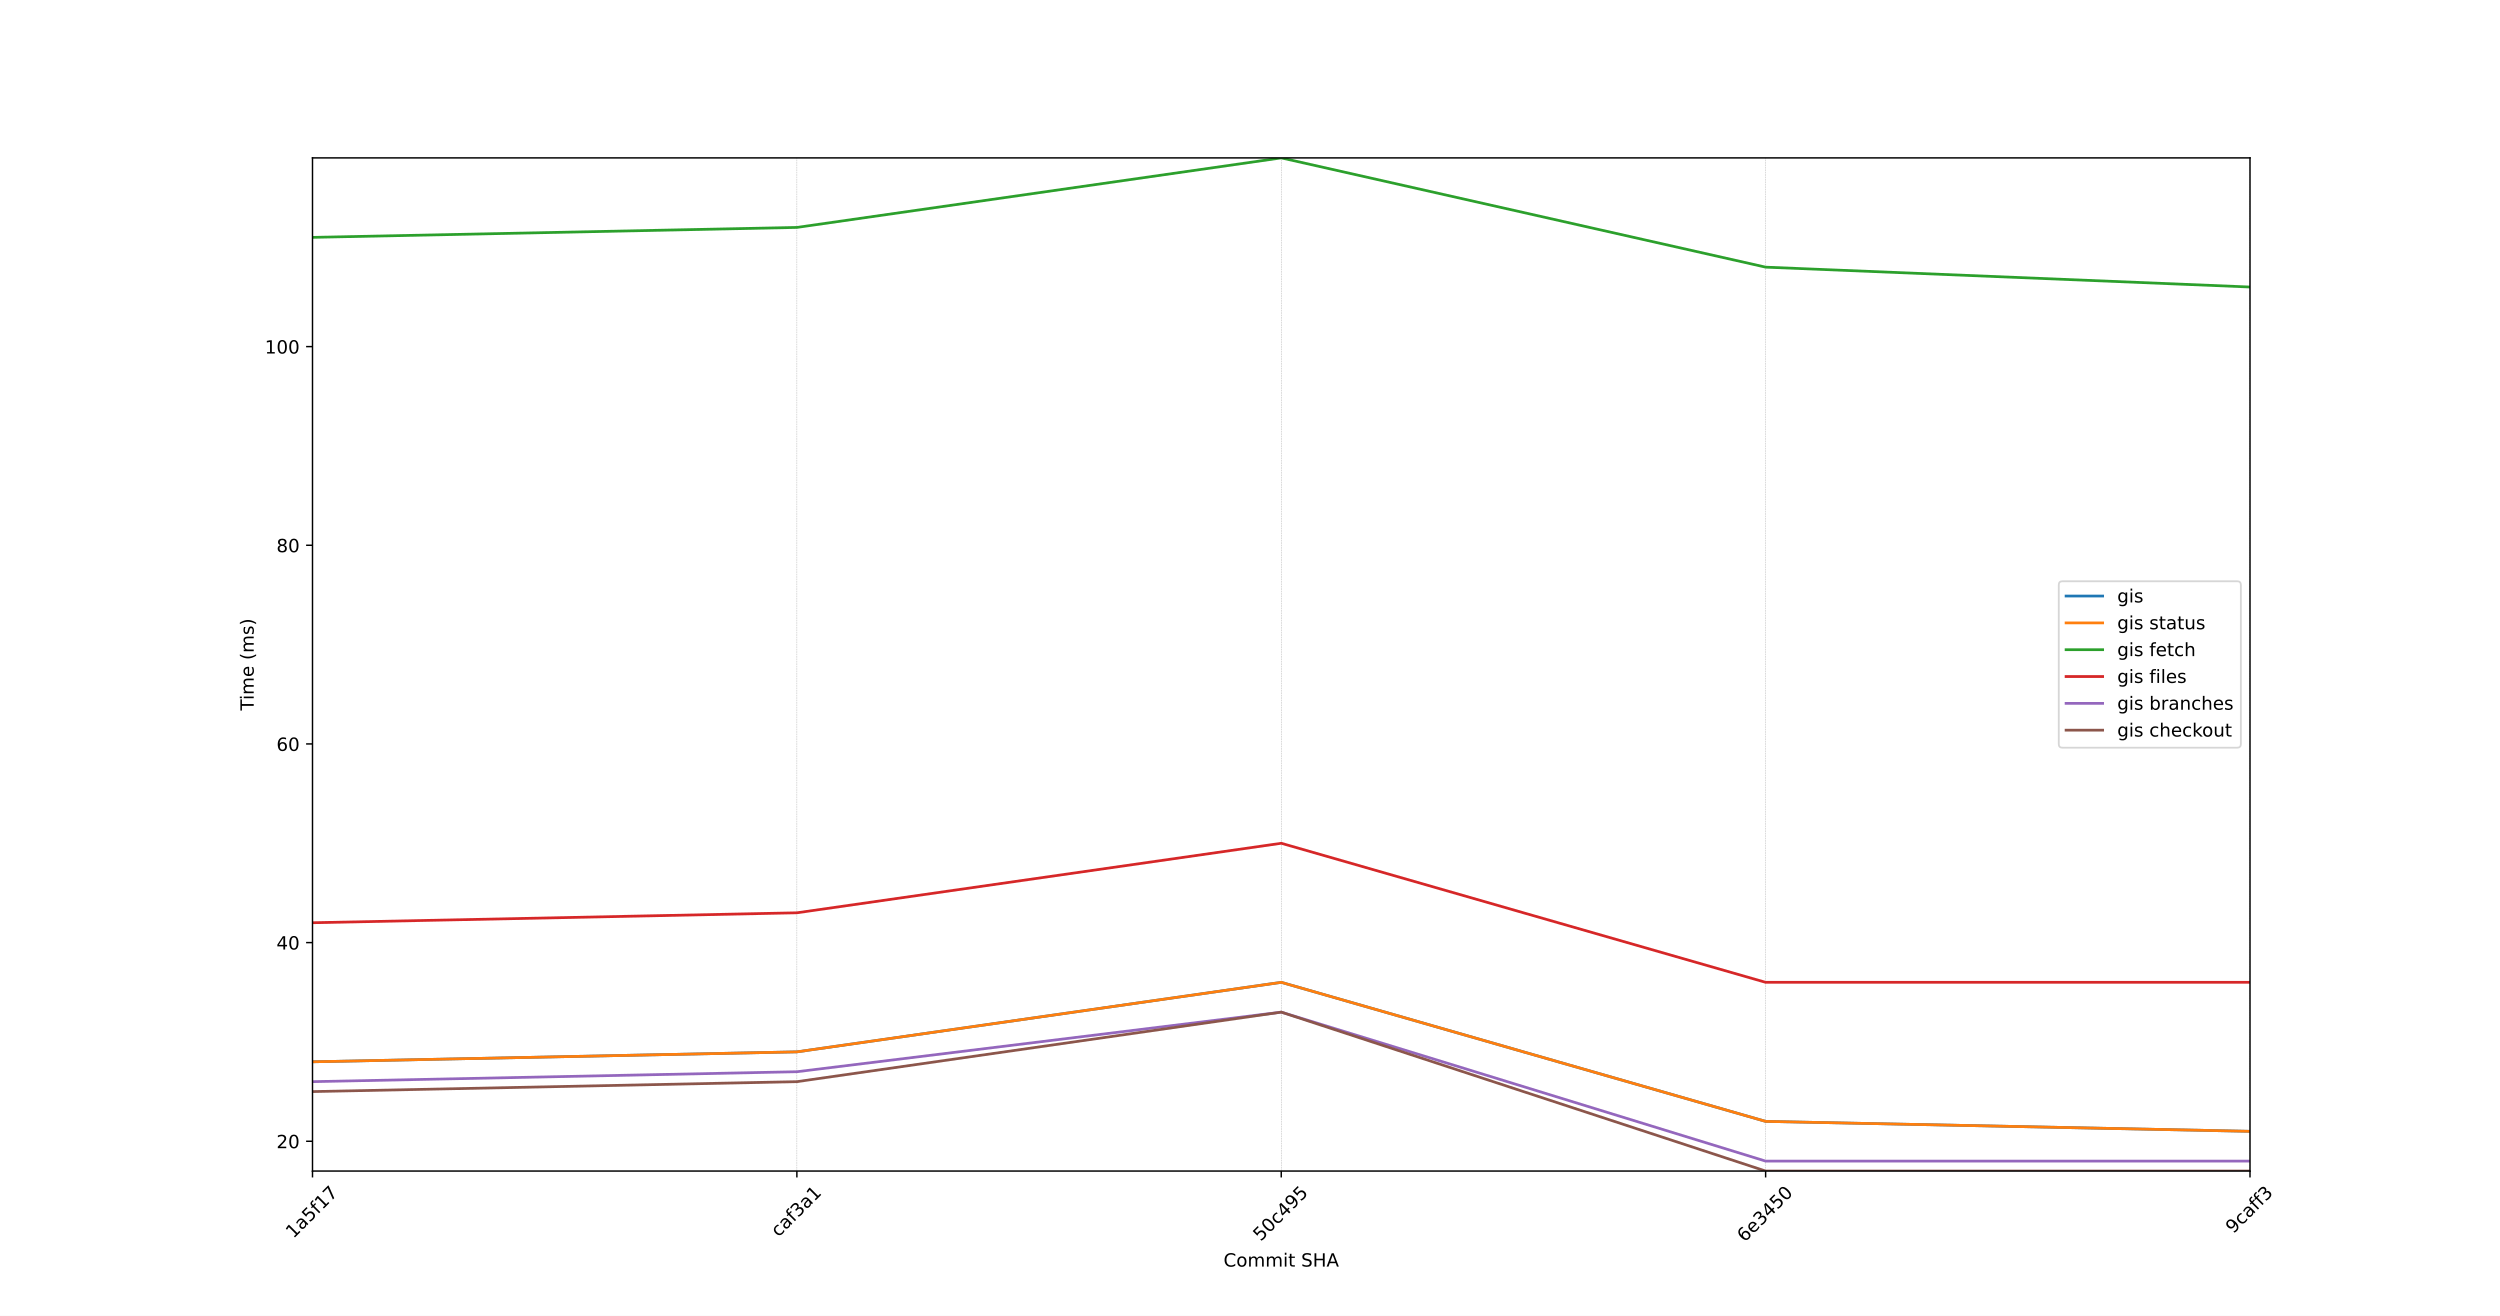
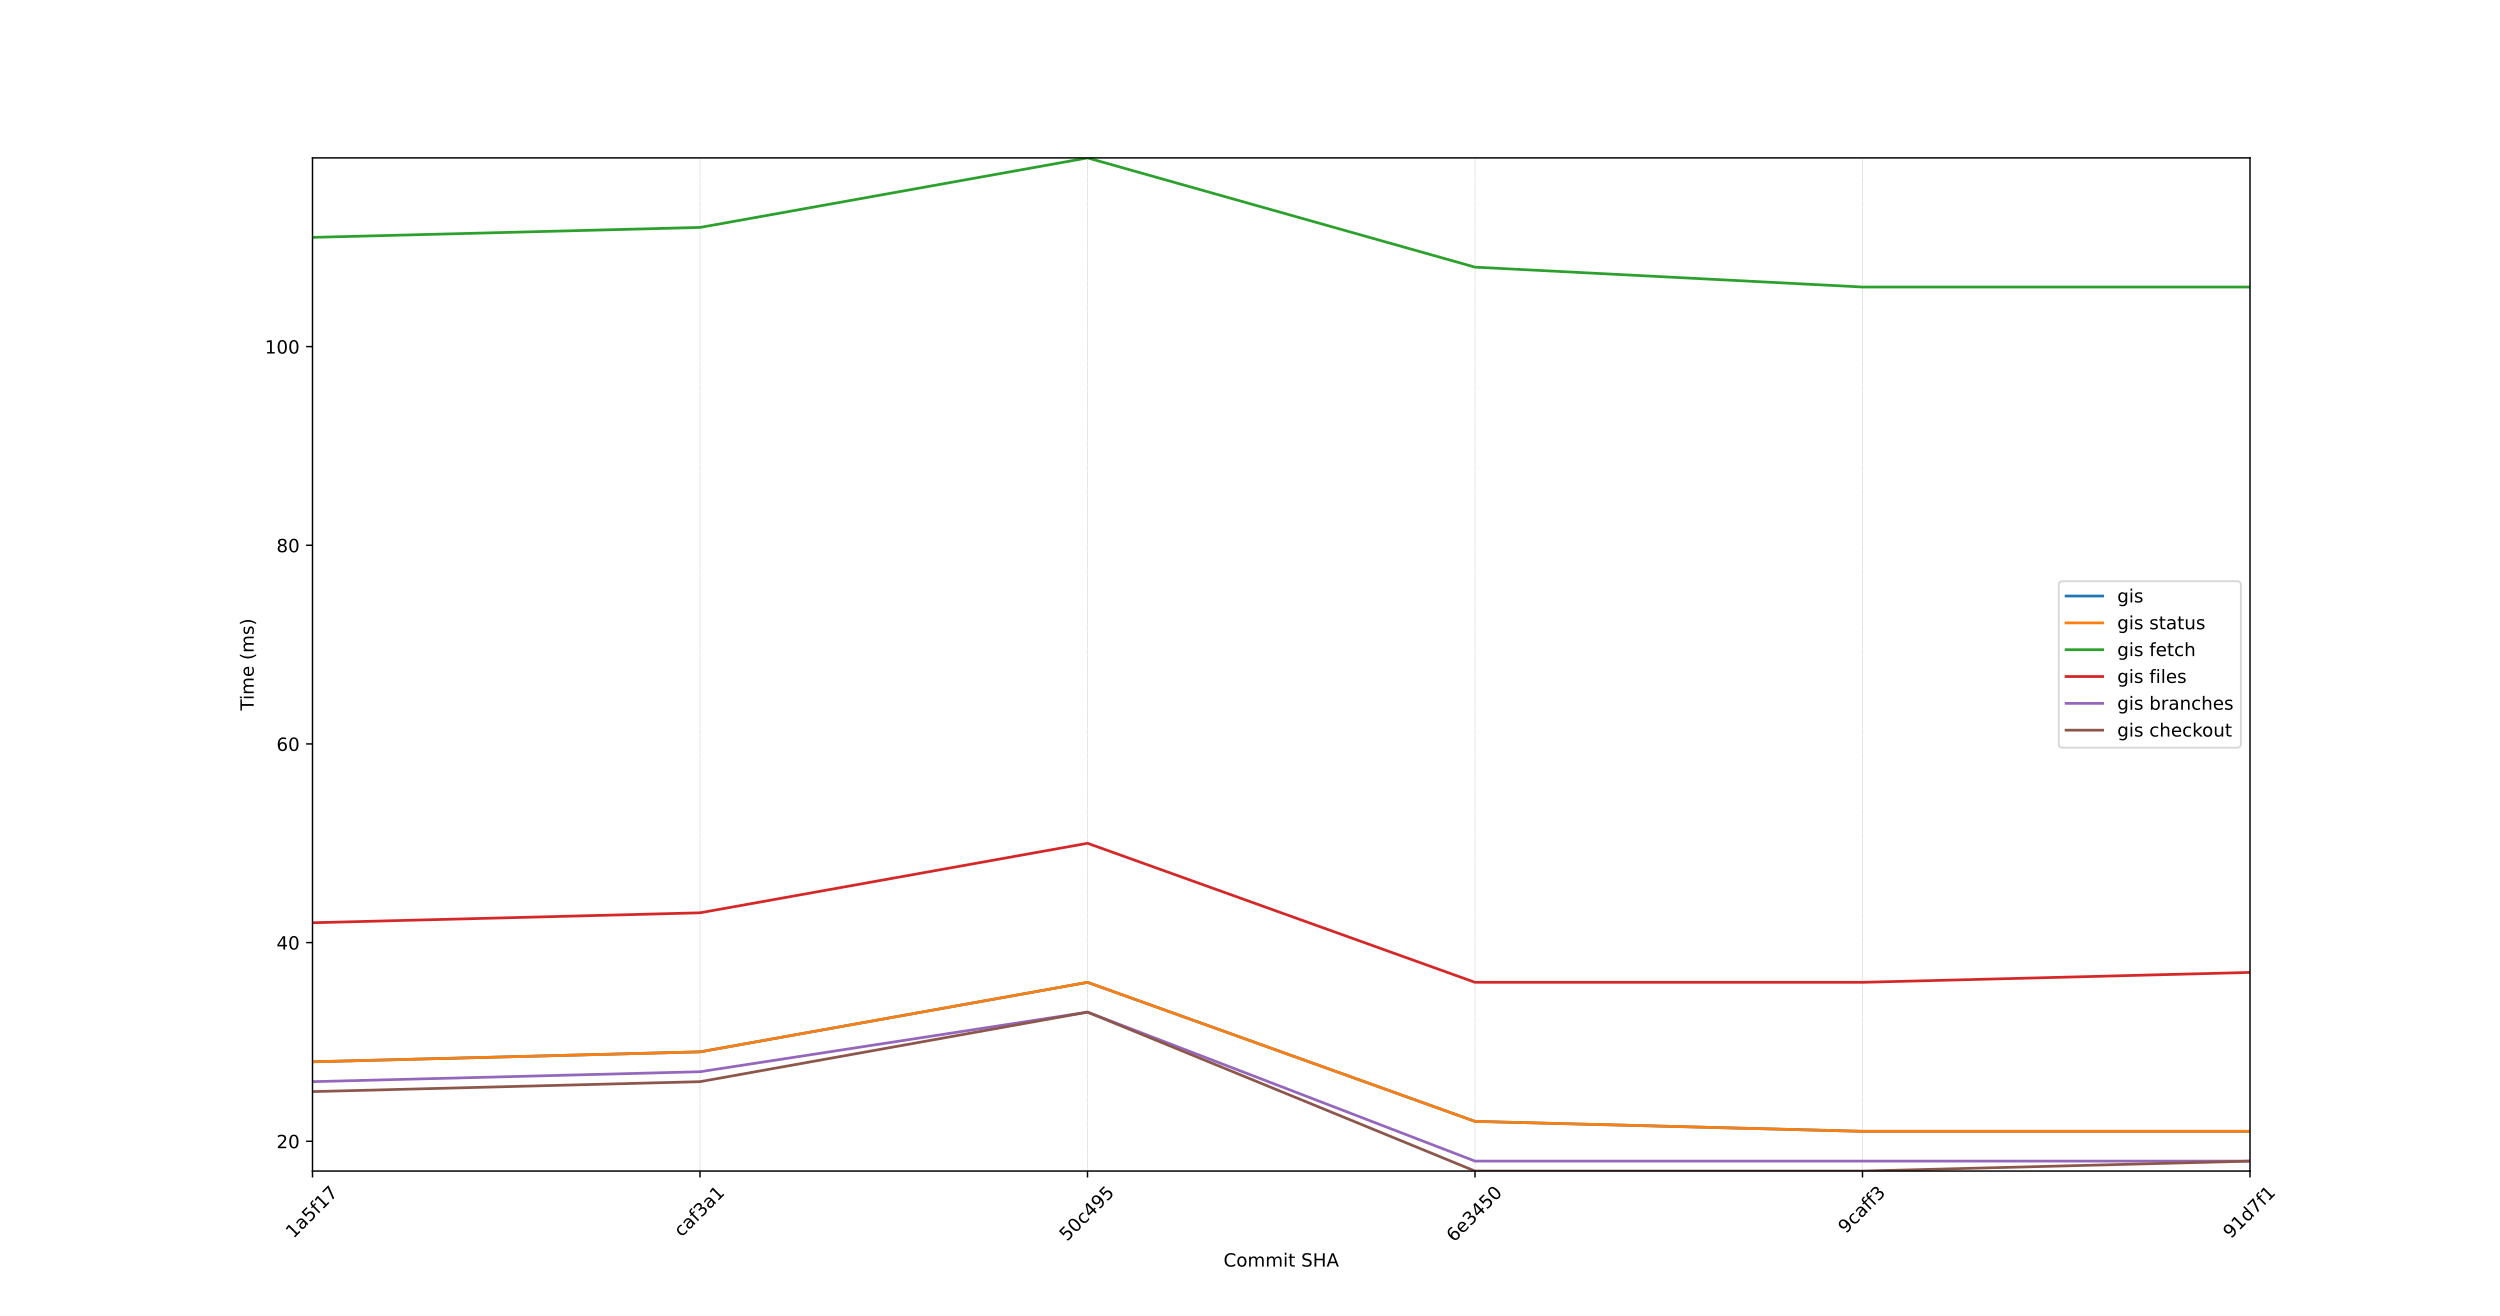
<svg xmlns="http://www.w3.org/2000/svg" xmlns:xlink="http://www.w3.org/1999/xlink" width="1368pt" height="720pt" viewBox="0 0 1368 720" version="1.1">
  <defs>
    <style type="text/css">*{stroke-linejoin: round; stroke-linecap: butt}</style>
  </defs>
  <g id="figure_1">
    <g id="patch_1">
      <path d="M 0 720  L 1368 720  L 1368 0  L 0 0  z " style="fill: #ffffff" />
    </g>
    <g id="axes_1">
      <g id="patch_2">
        <path d="M 171 640.8  L 1231.2 640.8  L 1231.2 86.4  L 171 86.4  z " style="fill: #ffffff" />
      </g>
      <g id="matplotlib.axis_1">
        <g id="xtick_1">
          <g id="line2d_1">
-             <path d="M 171 640.8  L 171 86.4  " clip-path="url(#p52b9253615)" style="fill: none; stroke-dasharray: 0.925,0.4; stroke-dashoffset: 0; stroke: #b0b0b0; stroke-width: 0.25" />
+             <path d="M 171 640.8  L 171 86.4  " clip-path="url(#p5050d9ba3a)" style="fill: none; stroke-dasharray: 0.925,0.4; stroke-dashoffset: 0; stroke: #b0b0b0; stroke-width: 0.25" />
          </g>
          <g id="line2d_2">
            <defs>
-               <path id="m59a1e694c5" d="M 0 0  L 0 3.5  " style="stroke: #000000; stroke-width: 0.8" />
-             </defs>
-             <g>
-               <use xlink:href="#m59a1e694c5" x="171" y="640.8" style="stroke: #000000; stroke-width: 0.8" />
+               <path id="mde96bda88f" d="M 0 0  L 0 3.5  " style="stroke: #000000; stroke-width: 0.8" />
+             </defs>
+             <g>
+               <use xlink:href="#mde96bda88f" x="171" y="640.8" style="stroke: #000000; stroke-width: 0.8" />
            </g>
          </g>
          <g id="text_1">
            <g transform="translate(160.542 677.9913) rotate(-45) scale(0.1 -0.1)">
              <defs>
                <path id="DejaVuSans-31" d="M 794 531  L 1825 531  L 1825 4091  L 703 3866  L 703 4441  L 1819 4666  L 2450 4666  L 2450 531  L 3481 531  L 3481 0  L 794 0  L 794 531  z " transform="scale(0.015625)" />
                <path id="DejaVuSans-61" d="M 2194 1759  Q 1497 1759 1228 1600  Q 959 1441 959 1056  Q 959 750 1161 570  Q 1363 391 1709 391  Q 2188 391 2477 730  Q 2766 1069 2766 1631  L 2766 1759  L 2194 1759  z M 3341 1997  L 3341 0  L 2766 0  L 2766 531  Q 2569 213 2275 61  Q 1981 -91 1556 -91  Q 1019 -91 701 211  Q 384 513 384 1019  Q 384 1609 779 1909  Q 1175 2209 1959 2209  L 2766 2209  L 2766 2266  Q 2766 2663 2505 2880  Q 2244 3097 1772 3097  Q 1472 3097 1187 3025  Q 903 2953 641 2809  L 641 3341  Q 956 3463 1253 3523  Q 1550 3584 1831 3584  Q 2591 3584 2966 3190  Q 3341 2797 3341 1997  z " transform="scale(0.015625)" />
                <path id="DejaVuSans-35" d="M 691 4666  L 3169 4666  L 3169 4134  L 1269 4134  L 1269 2991  Q 1406 3038 1543 3061  Q 1681 3084 1819 3084  Q 2600 3084 3056 2656  Q 3513 2228 3513 1497  Q 3513 744 3044 326  Q 2575 -91 1722 -91  Q 1428 -91 1123 -41  Q 819 9 494 109  L 494 744  Q 775 591 1075 516  Q 1375 441 1709 441  Q 2250 441 2565 725  Q 2881 1009 2881 1497  Q 2881 1984 2565 2268  Q 2250 2553 1709 2553  Q 1456 2553 1204 2497  Q 953 2441 691 2322  L 691 4666  z " transform="scale(0.015625)" />
                <path id="DejaVuSans-66" d="M 2375 4863  L 2375 4384  L 1825 4384  Q 1516 4384 1395 4259  Q 1275 4134 1275 3809  L 1275 3500  L 2222 3500  L 2222 3053  L 1275 3053  L 1275 0  L 697 0  L 697 3053  L 147 3053  L 147 3500  L 697 3500  L 697 3744  Q 697 4328 969 4595  Q 1241 4863 1831 4863  L 2375 4863  z " transform="scale(0.015625)" />
                <path id="DejaVuSans-37" d="M 525 4666  L 3525 4666  L 3525 4397  L 1831 0  L 1172 0  L 2766 4134  L 525 4134  L 525 4666  z " transform="scale(0.015625)" />
              </defs>
              <use xlink:href="#DejaVuSans-31" />
              <use xlink:href="#DejaVuSans-61" x="63.623" />
              <use xlink:href="#DejaVuSans-35" x="124.902" />
              <use xlink:href="#DejaVuSans-66" x="188.525" />
              <use xlink:href="#DejaVuSans-31" x="223.73" />
              <use xlink:href="#DejaVuSans-37" x="287.354" />
            </g>
          </g>
        </g>
        <g id="xtick_2">
          <g id="line2d_3">
-             <path d="M 436.05 640.8  L 436.05 86.4  " clip-path="url(#p52b9253615)" style="fill: none; stroke-dasharray: 0.925,0.4; stroke-dashoffset: 0; stroke: #b0b0b0; stroke-width: 0.25" />
+             <path d="M 383.04 640.8  L 383.04 86.4  " clip-path="url(#p5050d9ba3a)" style="fill: none; stroke-dasharray: 0.925,0.4; stroke-dashoffset: 0; stroke: #b0b0b0; stroke-width: 0.25" />
          </g>
          <g id="line2d_4">
            <g>
-               <use xlink:href="#m59a1e694c5" x="436.05" y="640.8" style="stroke: #000000; stroke-width: 0.8" />
+               <use xlink:href="#mde96bda88f" x="383.04" y="640.8" style="stroke: #000000; stroke-width: 0.8" />
            </g>
          </g>
          <g id="text_2">
-             <g transform="translate(425.9804 677.2145) rotate(-45) scale(0.1 -0.1)">
+             <g transform="translate(372.9704 677.2145) rotate(-45) scale(0.1 -0.1)">
              <defs>
                <path id="DejaVuSans-63" d="M 3122 3366  L 3122 2828  Q 2878 2963 2633 3030  Q 2388 3097 2138 3097  Q 1578 3097 1268 2742  Q 959 2388 959 1747  Q 959 1106 1268 751  Q 1578 397 2138 397  Q 2388 397 2633 464  Q 2878 531 3122 666  L 3122 134  Q 2881 22 2623 -34  Q 2366 -91 2075 -91  Q 1284 -91 818 406  Q 353 903 353 1747  Q 353 2603 823 3093  Q 1294 3584 2113 3584  Q 2378 3584 2631 3529  Q 2884 3475 3122 3366  z " transform="scale(0.015625)" />
                <path id="DejaVuSans-33" d="M 2597 2516  Q 3050 2419 3304 2112  Q 3559 1806 3559 1356  Q 3559 666 3084 287  Q 2609 -91 1734 -91  Q 1441 -91 1130 -33  Q 819 25 488 141  L 488 750  Q 750 597 1062 519  Q 1375 441 1716 441  Q 2309 441 2620 675  Q 2931 909 2931 1356  Q 2931 1769 2642 2001  Q 2353 2234 1838 2234  L 1294 2234  L 1294 2753  L 1863 2753  Q 2328 2753 2575 2939  Q 2822 3125 2822 3475  Q 2822 3834 2567 4026  Q 2313 4219 1838 4219  Q 1578 4219 1281 4162  Q 984 4106 628 3988  L 628 4550  Q 988 4650 1302 4700  Q 1616 4750 1894 4750  Q 2613 4750 3031 4423  Q 3450 4097 3450 3541  Q 3450 3153 3228 2886  Q 3006 2619 2597 2516  z " transform="scale(0.015625)" />
              </defs>
              <use xlink:href="#DejaVuSans-63" />
              <use xlink:href="#DejaVuSans-61" x="54.98" />
              <use xlink:href="#DejaVuSans-66" x="116.26" />
              <use xlink:href="#DejaVuSans-33" x="151.465" />
              <use xlink:href="#DejaVuSans-61" x="215.088" />
              <use xlink:href="#DejaVuSans-31" x="276.367" />
            </g>
          </g>
        </g>
        <g id="xtick_3">
          <g id="line2d_5">
-             <path d="M 701.1 640.8  L 701.1 86.4  " clip-path="url(#p52b9253615)" style="fill: none; stroke-dasharray: 0.925,0.4; stroke-dashoffset: 0; stroke: #b0b0b0; stroke-width: 0.25" />
+             <path d="M 595.08 640.8  L 595.08 86.4  " clip-path="url(#p5050d9ba3a)" style="fill: none; stroke-dasharray: 0.925,0.4; stroke-dashoffset: 0; stroke: #b0b0b0; stroke-width: 0.25" />
          </g>
          <g id="line2d_6">
            <g>
-               <use xlink:href="#m59a1e694c5" x="701.1" y="640.8" style="stroke: #000000; stroke-width: 0.8" />
+               <use xlink:href="#mde96bda88f" x="595.08" y="640.8" style="stroke: #000000; stroke-width: 0.8" />
            </g>
          </g>
          <g id="text_3">
-             <g transform="translate(689.8598 679.5557) rotate(-45) scale(0.1 -0.1)">
+             <g transform="translate(583.8398 679.5557) rotate(-45) scale(0.1 -0.1)">
              <defs>
                <path id="DejaVuSans-30" d="M 2034 4250  Q 1547 4250 1301 3770  Q 1056 3291 1056 2328  Q 1056 1369 1301 889  Q 1547 409 2034 409  Q 2525 409 2770 889  Q 3016 1369 3016 2328  Q 3016 3291 2770 3770  Q 2525 4250 2034 4250  z M 2034 4750  Q 2819 4750 3233 4129  Q 3647 3509 3647 2328  Q 3647 1150 3233 529  Q 2819 -91 2034 -91  Q 1250 -91 836 529  Q 422 1150 422 2328  Q 422 3509 836 4129  Q 1250 4750 2034 4750  z " transform="scale(0.015625)" />
                <path id="DejaVuSans-34" d="M 2419 4116  L 825 1625  L 2419 1625  L 2419 4116  z M 2253 4666  L 3047 4666  L 3047 1625  L 3713 1625  L 3713 1100  L 3047 1100  L 3047 0  L 2419 0  L 2419 1100  L 313 1100  L 313 1709  L 2253 4666  z " transform="scale(0.015625)" />
                <path id="DejaVuSans-39" d="M 703 97  L 703 672  Q 941 559 1184 500  Q 1428 441 1663 441  Q 2288 441 2617 861  Q 2947 1281 2994 2138  Q 2813 1869 2534 1725  Q 2256 1581 1919 1581  Q 1219 1581 811 2004  Q 403 2428 403 3163  Q 403 3881 828 4315  Q 1253 4750 1959 4750  Q 2769 4750 3195 4129  Q 3622 3509 3622 2328  Q 3622 1225 3098 567  Q 2575 -91 1691 -91  Q 1453 -91 1209 -44  Q 966 3 703 97  z M 1959 2075  Q 2384 2075 2632 2365  Q 2881 2656 2881 3163  Q 2881 3666 2632 3958  Q 2384 4250 1959 4250  Q 1534 4250 1286 3958  Q 1038 3666 1038 3163  Q 1038 2656 1286 2365  Q 1534 2075 1959 2075  z " transform="scale(0.015625)" />
              </defs>
              <use xlink:href="#DejaVuSans-35" />
              <use xlink:href="#DejaVuSans-30" x="63.623" />
              <use xlink:href="#DejaVuSans-63" x="127.246" />
              <use xlink:href="#DejaVuSans-34" x="182.227" />
              <use xlink:href="#DejaVuSans-39" x="245.85" />
              <use xlink:href="#DejaVuSans-35" x="309.473" />
            </g>
          </g>
        </g>
        <g id="xtick_4">
          <g id="line2d_7">
-             <path d="M 966.15 640.8  L 966.15 86.4  " clip-path="url(#p52b9253615)" style="fill: none; stroke-dasharray: 0.925,0.4; stroke-dashoffset: 0; stroke: #b0b0b0; stroke-width: 0.25" />
+             <path d="M 807.12 640.8  L 807.12 86.4  " clip-path="url(#p5050d9ba3a)" style="fill: none; stroke-dasharray: 0.925,0.4; stroke-dashoffset: 0; stroke: #b0b0b0; stroke-width: 0.25" />
          </g>
          <g id="line2d_8">
            <g>
-               <use xlink:href="#m59a1e694c5" x="966.15" y="640.8" style="stroke: #000000; stroke-width: 0.8" />
+               <use xlink:href="#mde96bda88f" x="807.12" y="640.8" style="stroke: #000000; stroke-width: 0.8" />
            </g>
          </g>
          <g id="text_4">
-             <g transform="translate(954.6783 680.0187) rotate(-45) scale(0.1 -0.1)">
+             <g transform="translate(795.6483 680.0187) rotate(-45) scale(0.1 -0.1)">
              <defs>
                <path id="DejaVuSans-36" d="M 2113 2584  Q 1688 2584 1439 2293  Q 1191 2003 1191 1497  Q 1191 994 1439 701  Q 1688 409 2113 409  Q 2538 409 2786 701  Q 3034 994 3034 1497  Q 3034 2003 2786 2293  Q 2538 2584 2113 2584  z M 3366 4563  L 3366 3988  Q 3128 4100 2886 4159  Q 2644 4219 2406 4219  Q 1781 4219 1451 3797  Q 1122 3375 1075 2522  Q 1259 2794 1537 2939  Q 1816 3084 2150 3084  Q 2853 3084 3261 2657  Q 3669 2231 3669 1497  Q 3669 778 3244 343  Q 2819 -91 2113 -91  Q 1303 -91 875 529  Q 447 1150 447 2328  Q 447 3434 972 4092  Q 1497 4750 2381 4750  Q 2619 4750 2861 4703  Q 3103 4656 3366 4563  z " transform="scale(0.015625)" />
                <path id="DejaVuSans-65" d="M 3597 1894  L 3597 1613  L 953 1613  Q 991 1019 1311 708  Q 1631 397 2203 397  Q 2534 397 2845 478  Q 3156 559 3463 722  L 3463 178  Q 3153 47 2828 -22  Q 2503 -91 2169 -91  Q 1331 -91 842 396  Q 353 884 353 1716  Q 353 2575 817 3079  Q 1281 3584 2069 3584  Q 2775 3584 3186 3129  Q 3597 2675 3597 1894  z M 3022 2063  Q 3016 2534 2758 2815  Q 2500 3097 2075 3097  Q 1594 3097 1305 2825  Q 1016 2553 972 2059  L 3022 2063  z " transform="scale(0.015625)" />
              </defs>
              <use xlink:href="#DejaVuSans-36" />
              <use xlink:href="#DejaVuSans-65" x="63.623" />
              <use xlink:href="#DejaVuSans-33" x="125.146" />
              <use xlink:href="#DejaVuSans-34" x="188.77" />
              <use xlink:href="#DejaVuSans-35" x="252.393" />
              <use xlink:href="#DejaVuSans-30" x="316.016" />
            </g>
          </g>
        </g>
        <g id="xtick_5">
          <g id="line2d_9">
-             <path d="M 1231.2 640.8  L 1231.2 86.4  " clip-path="url(#p52b9253615)" style="fill: none; stroke-dasharray: 0.925,0.4; stroke-dashoffset: 0; stroke: #b0b0b0; stroke-width: 0.25" />
+             <path d="M 1019.16 640.8  L 1019.16 86.4  " clip-path="url(#p5050d9ba3a)" style="fill: none; stroke-dasharray: 0.925,0.4; stroke-dashoffset: 0; stroke: #b0b0b0; stroke-width: 0.25" />
          </g>
          <g id="line2d_10">
            <g>
-               <use xlink:href="#m59a1e694c5" x="1231.2" y="640.8" style="stroke: #000000; stroke-width: 0.8" />
+               <use xlink:href="#mde96bda88f" x="1019.16" y="640.8" style="stroke: #000000; stroke-width: 0.8" />
            </g>
          </g>
          <g id="text_5">
-             <g transform="translate(1222.052 675.3705) rotate(-45) scale(0.1 -0.1)">
+             <g transform="translate(1010.012 675.3705) rotate(-45) scale(0.1 -0.1)">
              <use xlink:href="#DejaVuSans-39" />
              <use xlink:href="#DejaVuSans-63" x="63.623" />
              <use xlink:href="#DejaVuSans-61" x="118.604" />
              <use xlink:href="#DejaVuSans-66" x="179.883" />
              <use xlink:href="#DejaVuSans-66" x="215.088" />
              <use xlink:href="#DejaVuSans-33" x="250.293" />
            </g>
          </g>
        </g>
-         <g id="text_6">
+         <g id="xtick_6">
+           <g id="line2d_11">
+             <path d="M 1231.2 640.8  L 1231.2 86.4  " clip-path="url(#p5050d9ba3a)" style="fill: none; stroke-dasharray: 0.925,0.4; stroke-dashoffset: 0; stroke: #b0b0b0; stroke-width: 0.25" />
+           </g>
+           <g id="line2d_12">
+             <g>
+               <use xlink:href="#mde96bda88f" x="1231.2" y="640.8" style="stroke: #000000; stroke-width: 0.8" />
+             </g>
+           </g>
+           <g id="text_6">
+             <g transform="translate(1220.664 678.147) rotate(-45) scale(0.1 -0.1)">
+               <defs>
+                 <path id="DejaVuSans-64" d="M 2906 2969  L 2906 4863  L 3481 4863  L 3481 0  L 2906 0  L 2906 525  Q 2725 213 2448 61  Q 2172 -91 1784 -91  Q 1150 -91 751 415  Q 353 922 353 1747  Q 353 2572 751 3078  Q 1150 3584 1784 3584  Q 2172 3584 2448 3432  Q 2725 3281 2906 2969  z M 947 1747  Q 947 1113 1208 752  Q 1469 391 1925 391  Q 2381 391 2643 752  Q 2906 1113 2906 1747  Q 2906 2381 2643 2742  Q 2381 3103 1925 3103  Q 1469 3103 1208 2742  Q 947 2381 947 1747  z " transform="scale(0.015625)" />
+               </defs>
+               <use xlink:href="#DejaVuSans-39" />
+               <use xlink:href="#DejaVuSans-31" x="63.623" />
+               <use xlink:href="#DejaVuSans-64" x="127.246" />
+               <use xlink:href="#DejaVuSans-37" x="190.723" />
+               <use xlink:href="#DejaVuSans-66" x="254.346" />
+               <use xlink:href="#DejaVuSans-31" x="289.551" />
+             </g>
+           </g>
+         </g>
+         <g id="text_7">
          <g transform="translate(669.5156 693.0877) scale(0.1 -0.1)">
            <defs>
              <path id="DejaVuSans-43" d="M 4122 4306  L 4122 3641  Q 3803 3938 3442 4084  Q 3081 4231 2675 4231  Q 1875 4231 1450 3742  Q 1025 3253 1025 2328  Q 1025 1406 1450 917  Q 1875 428 2675 428  Q 3081 428 3442 575  Q 3803 722 4122 1019  L 4122 359  Q 3791 134 3420 21  Q 3050 -91 2638 -91  Q 1578 -91 968 557  Q 359 1206 359 2328  Q 359 3453 968 4101  Q 1578 4750 2638 4750  Q 3056 4750 3426 4639  Q 3797 4528 4122 4306  z " transform="scale(0.015625)" />
              <path id="DejaVuSans-6f" d="M 1959 3097  Q 1497 3097 1228 2736  Q 959 2375 959 1747  Q 959 1119 1226 758  Q 1494 397 1959 397  Q 2419 397 2687 759  Q 2956 1122 2956 1747  Q 2956 2369 2687 2733  Q 2419 3097 1959 3097  z M 1959 3584  Q 2709 3584 3137 3096  Q 3566 2609 3566 1747  Q 3566 888 3137 398  Q 2709 -91 1959 -91  Q 1206 -91 779 398  Q 353 888 353 1747  Q 353 2609 779 3096  Q 1206 3584 1959 3584  z " transform="scale(0.015625)" />
              <path id="DejaVuSans-6d" d="M 3328 2828  Q 3544 3216 3844 3400  Q 4144 3584 4550 3584  Q 5097 3584 5394 3201  Q 5691 2819 5691 2113  L 5691 0  L 5113 0  L 5113 2094  Q 5113 2597 4934 2840  Q 4756 3084 4391 3084  Q 3944 3084 3684 2787  Q 3425 2491 3425 1978  L 3425 0  L 2847 0  L 2847 2094  Q 2847 2600 2669 2842  Q 2491 3084 2119 3084  Q 1678 3084 1418 2786  Q 1159 2488 1159 1978  L 1159 0  L 581 0  L 581 3500  L 1159 3500  L 1159 2956  Q 1356 3278 1631 3431  Q 1906 3584 2284 3584  Q 2666 3584 2933 3390  Q 3200 3197 3328 2828  z " transform="scale(0.015625)" />
              <path id="DejaVuSans-69" d="M 603 3500  L 1178 3500  L 1178 0  L 603 0  L 603 3500  z M 603 4863  L 1178 4863  L 1178 4134  L 603 4134  L 603 4863  z " transform="scale(0.015625)" />
              <path id="DejaVuSans-74" d="M 1172 4494  L 1172 3500  L 2356 3500  L 2356 3053  L 1172 3053  L 1172 1153  Q 1172 725 1289 603  Q 1406 481 1766 481  L 2356 481  L 2356 0  L 1766 0  Q 1100 0 847 248  Q 594 497 594 1153  L 594 3053  L 172 3053  L 172 3500  L 594 3500  L 594 4494  L 1172 4494  z " transform="scale(0.015625)" />
              <path id="DejaVuSans-20" transform="scale(0.015625)" />
              <path id="DejaVuSans-53" d="M 3425 4513  L 3425 3897  Q 3066 4069 2747 4153  Q 2428 4238 2131 4238  Q 1616 4238 1336 4038  Q 1056 3838 1056 3469  Q 1056 3159 1242 3001  Q 1428 2844 1947 2747  L 2328 2669  Q 3034 2534 3370 2195  Q 3706 1856 3706 1288  Q 3706 609 3251 259  Q 2797 -91 1919 -91  Q 1588 -91 1214 -16  Q 841 59 441 206  L 441 856  Q 825 641 1194 531  Q 1563 422 1919 422  Q 2459 422 2753 634  Q 3047 847 3047 1241  Q 3047 1584 2836 1778  Q 2625 1972 2144 2069  L 1759 2144  Q 1053 2284 737 2584  Q 422 2884 422 3419  Q 422 4038 858 4394  Q 1294 4750 2059 4750  Q 2388 4750 2728 4690  Q 3069 4631 3425 4513  z " transform="scale(0.015625)" />
              <path id="DejaVuSans-48" d="M 628 4666  L 1259 4666  L 1259 2753  L 3553 2753  L 3553 4666  L 4184 4666  L 4184 0  L 3553 0  L 3553 2222  L 1259 2222  L 1259 0  L 628 0  L 628 4666  z " transform="scale(0.015625)" />
              <path id="DejaVuSans-41" d="M 2188 4044  L 1331 1722  L 3047 1722  L 2188 4044  z M 1831 4666  L 2547 4666  L 4325 0  L 3669 0  L 3244 1197  L 1141 1197  L 716 0  L 50 0  L 1831 4666  z " transform="scale(0.015625)" />
            </defs>
            <use xlink:href="#DejaVuSans-43" />
            <use xlink:href="#DejaVuSans-6f" x="69.824" />
            <use xlink:href="#DejaVuSans-6d" x="131.006" />
            <use xlink:href="#DejaVuSans-6d" x="228.418" />
            <use xlink:href="#DejaVuSans-69" x="325.83" />
            <use xlink:href="#DejaVuSans-74" x="353.613" />
            <use xlink:href="#DejaVuSans-20" x="392.822" />
            <use xlink:href="#DejaVuSans-53" x="424.609" />
            <use xlink:href="#DejaVuSans-48" x="488.086" />
            <use xlink:href="#DejaVuSans-41" x="563.281" />
          </g>
        </g>
      </g>
      <g id="matplotlib.axis_2">
        <g id="ytick_1">
-           <g id="line2d_11">
-             <defs>
-               <path id="m6525246bcf" d="M 0 0  L -3.5 0  " style="stroke: #000000; stroke-width: 0.8" />
-             </defs>
-             <g>
-               <use xlink:href="#m6525246bcf" x="171" y="624.494" style="stroke: #000000; stroke-width: 0.8" />
-             </g>
-           </g>
-           <g id="text_7">
+           <g id="line2d_13">
+             <defs>
+               <path id="mb26182e687" d="M 0 0  L -3.5 0  " style="stroke: #000000; stroke-width: 0.8" />
+             </defs>
+             <g>
+               <use xlink:href="#mb26182e687" x="171" y="624.494" style="stroke: #000000; stroke-width: 0.8" />
+             </g>
+           </g>
+           <g id="text_8">
            <g transform="translate(151.275 628.2933) scale(0.1 -0.1)">
              <defs>
                <path id="DejaVuSans-32" d="M 1228 531  L 3431 531  L 3431 0  L 469 0  L 469 531  Q 828 903 1448 1529  Q 2069 2156 2228 2338  Q 2531 2678 2651 2914  Q 2772 3150 2772 3378  Q 2772 3750 2511 3984  Q 2250 4219 1831 4219  Q 1534 4219 1204 4116  Q 875 4013 500 3803  L 500 4441  Q 881 4594 1212 4672  Q 1544 4750 1819 4750  Q 2544 4750 2975 4387  Q 3406 4025 3406 3419  Q 3406 3131 3298 2873  Q 3191 2616 2906 2266  Q 2828 2175 2409 1742  Q 1991 1309 1228 531  z " transform="scale(0.015625)" />
              </defs>
              <use xlink:href="#DejaVuSans-32" />
              <use xlink:href="#DejaVuSans-30" x="63.623" />
            </g>
          </g>
        </g>
        <g id="ytick_2">
-           <g id="line2d_12">
-             <g>
-               <use xlink:href="#m6525246bcf" x="171" y="515.788" style="stroke: #000000; stroke-width: 0.8" />
-             </g>
-           </g>
-           <g id="text_8">
+           <g id="line2d_14">
+             <g>
+               <use xlink:href="#mb26182e687" x="171" y="515.788" style="stroke: #000000; stroke-width: 0.8" />
+             </g>
+           </g>
+           <g id="text_9">
            <g transform="translate(151.275 519.5875) scale(0.1 -0.1)">
              <use xlink:href="#DejaVuSans-34" />
              <use xlink:href="#DejaVuSans-30" x="63.623" />
            </g>
          </g>
        </g>
        <g id="ytick_3">
-           <g id="line2d_13">
-             <g>
-               <use xlink:href="#m6525246bcf" x="171" y="407.082" style="stroke: #000000; stroke-width: 0.8" />
-             </g>
-           </g>
-           <g id="text_9">
+           <g id="line2d_15">
+             <g>
+               <use xlink:href="#mb26182e687" x="171" y="407.082" style="stroke: #000000; stroke-width: 0.8" />
+             </g>
+           </g>
+           <g id="text_10">
            <g transform="translate(151.275 410.8816) scale(0.1 -0.1)">
              <use xlink:href="#DejaVuSans-36" />
              <use xlink:href="#DejaVuSans-30" x="63.623" />
            </g>
          </g>
        </g>
        <g id="ytick_4">
-           <g id="line2d_14">
-             <g>
-               <use xlink:href="#m6525246bcf" x="171" y="298.376" style="stroke: #000000; stroke-width: 0.8" />
-             </g>
-           </g>
-           <g id="text_10">
+           <g id="line2d_16">
+             <g>
+               <use xlink:href="#mb26182e687" x="171" y="298.376" style="stroke: #000000; stroke-width: 0.8" />
+             </g>
+           </g>
+           <g id="text_11">
            <g transform="translate(151.275 302.1757) scale(0.1 -0.1)">
              <defs>
                <path id="DejaVuSans-38" d="M 2034 2216  Q 1584 2216 1326 1975  Q 1069 1734 1069 1313  Q 1069 891 1326 650  Q 1584 409 2034 409  Q 2484 409 2743 651  Q 3003 894 3003 1313  Q 3003 1734 2745 1975  Q 2488 2216 2034 2216  z M 1403 2484  Q 997 2584 770 2862  Q 544 3141 544 3541  Q 544 4100 942 4425  Q 1341 4750 2034 4750  Q 2731 4750 3128 4425  Q 3525 4100 3525 3541  Q 3525 3141 3298 2862  Q 3072 2584 2669 2484  Q 3125 2378 3379 2068  Q 3634 1759 3634 1313  Q 3634 634 3220 271  Q 2806 -91 2034 -91  Q 1263 -91 848 271  Q 434 634 434 1313  Q 434 1759 690 2068  Q 947 2378 1403 2484  z M 1172 3481  Q 1172 3119 1398 2916  Q 1625 2713 2034 2713  Q 2441 2713 2670 2916  Q 2900 3119 2900 3481  Q 2900 3844 2670 4047  Q 2441 4250 2034 4250  Q 1625 4250 1398 4047  Q 1172 3844 1172 3481  z " transform="scale(0.015625)" />
              </defs>
              <use xlink:href="#DejaVuSans-38" />
              <use xlink:href="#DejaVuSans-30" x="63.623" />
            </g>
          </g>
        </g>
        <g id="ytick_5">
-           <g id="line2d_15">
-             <g>
-               <use xlink:href="#m6525246bcf" x="171" y="189.671" style="stroke: #000000; stroke-width: 0.8" />
-             </g>
-           </g>
-           <g id="text_11">
+           <g id="line2d_17">
+             <g>
+               <use xlink:href="#mb26182e687" x="171" y="189.671" style="stroke: #000000; stroke-width: 0.8" />
+             </g>
+           </g>
+           <g id="text_12">
            <g transform="translate(144.9125 193.4698) scale(0.1 -0.1)">
              <use xlink:href="#DejaVuSans-31" />
              <use xlink:href="#DejaVuSans-30" x="63.623" />
              <use xlink:href="#DejaVuSans-30" x="127.246" />
            </g>
          </g>
        </g>
-         <g id="text_12">
+         <g id="text_13">
          <g transform="translate(138.8328 388.7992) rotate(-90) scale(0.1 -0.1)">
            <defs>
              <path id="DejaVuSans-54" d="M -19 4666  L 3928 4666  L 3928 4134  L 2272 4134  L 2272 0  L 1638 0  L 1638 4134  L -19 4134  L -19 4666  z " transform="scale(0.015625)" />
              <path id="DejaVuSans-28" d="M 1984 4856  Q 1566 4138 1362 3434  Q 1159 2731 1159 2009  Q 1159 1288 1364 580  Q 1569 -128 1984 -844  L 1484 -844  Q 1016 -109 783 600  Q 550 1309 550 2009  Q 550 2706 781 3412  Q 1013 4119 1484 4856  L 1984 4856  z " transform="scale(0.015625)" />
              <path id="DejaVuSans-73" d="M 2834 3397  L 2834 2853  Q 2591 2978 2328 3040  Q 2066 3103 1784 3103  Q 1356 3103 1142 2972  Q 928 2841 928 2578  Q 928 2378 1081 2264  Q 1234 2150 1697 2047  L 1894 2003  Q 2506 1872 2764 1633  Q 3022 1394 3022 966  Q 3022 478 2636 193  Q 2250 -91 1575 -91  Q 1294 -91 989 -36  Q 684 19 347 128  L 347 722  Q 666 556 975 473  Q 1284 391 1588 391  Q 1994 391 2212 530  Q 2431 669 2431 922  Q 2431 1156 2273 1281  Q 2116 1406 1581 1522  L 1381 1569  Q 847 1681 609 1914  Q 372 2147 372 2553  Q 372 3047 722 3315  Q 1072 3584 1716 3584  Q 2034 3584 2315 3537  Q 2597 3491 2834 3397  z " transform="scale(0.015625)" />
              <path id="DejaVuSans-29" d="M 513 4856  L 1013 4856  Q 1481 4119 1714 3412  Q 1947 2706 1947 2009  Q 1947 1309 1714 600  Q 1481 -109 1013 -844  L 513 -844  Q 928 -128 1133 580  Q 1338 1288 1338 2009  Q 1338 2731 1133 3434  Q 928 4138 513 4856  z " transform="scale(0.015625)" />
            </defs>
            <use xlink:href="#DejaVuSans-54" />
            <use xlink:href="#DejaVuSans-69" x="57.959" />
            <use xlink:href="#DejaVuSans-6d" x="85.742" />
            <use xlink:href="#DejaVuSans-65" x="183.154" />
            <use xlink:href="#DejaVuSans-20" x="244.678" />
            <use xlink:href="#DejaVuSans-28" x="276.465" />
            <use xlink:href="#DejaVuSans-6d" x="315.479" />
            <use xlink:href="#DejaVuSans-73" x="412.891" />
            <use xlink:href="#DejaVuSans-29" x="464.99" />
          </g>
        </g>
      </g>
-       <g id="line2d_16">
-         <path d="M 171 581.012  L 436.05 575.576  L 701.1 537.529  L 966.15 613.624  L 1231.2 619.059  " clip-path="url(#p52b9253615)" style="fill: none; stroke: #1f77b4; stroke-width: 1.5; stroke-linecap: square" />
-       </g>
-       <g id="line2d_17">
-         <path d="M 171 581.012  L 436.05 575.576  L 701.1 537.529  L 966.15 613.624  L 1231.2 619.059  " clip-path="url(#p52b9253615)" style="fill: none; stroke: #ff7f0e; stroke-width: 1.5; stroke-linecap: square" />
-       </g>
      <g id="line2d_18">
-         <path d="M 171 129.882  L 436.05 124.447  L 701.1 86.4  L 966.15 146.188  L 1231.2 157.059  " clip-path="url(#p52b9253615)" style="fill: none; stroke: #2ca02c; stroke-width: 1.5; stroke-linecap: square" />
+         <path d="M 171 581.012  L 383.04 575.576  L 595.08 537.529  L 807.12 613.624  L 1019.16 619.059  L 1231.2 619.059  " clip-path="url(#p5050d9ba3a)" style="fill: none; stroke: #1f77b4; stroke-width: 1.5; stroke-linecap: square" />
      </g>
      <g id="line2d_19">
-         <path d="M 171 504.918  L 436.05 499.482  L 701.1 461.435  L 966.15 537.529  L 1231.2 537.529  " clip-path="url(#p52b9253615)" style="fill: none; stroke: #d62728; stroke-width: 1.5; stroke-linecap: square" />
+         <path d="M 171 581.012  L 383.04 575.576  L 595.08 537.529  L 807.12 613.624  L 1019.16 619.059  L 1231.2 619.059  " clip-path="url(#p5050d9ba3a)" style="fill: none; stroke: #ff7f0e; stroke-width: 1.5; stroke-linecap: square" />
      </g>
      <g id="line2d_20">
-         <path d="M 171 591.882  L 436.05 586.447  L 701.1 553.835  L 966.15 635.365  L 1231.2 635.365  " clip-path="url(#p52b9253615)" style="fill: none; stroke: #9467bd; stroke-width: 1.5; stroke-linecap: square" />
+         <path d="M 171 129.882  L 383.04 124.447  L 595.08 86.4  L 807.12 146.188  L 1019.16 157.059  L 1231.2 157.059  " clip-path="url(#p5050d9ba3a)" style="fill: none; stroke: #2ca02c; stroke-width: 1.5; stroke-linecap: square" />
      </g>
      <g id="line2d_21">
-         <path d="M 171 597.318  L 436.05 591.882  L 701.1 553.835  L 966.15 640.8  L 1231.2 640.8  " clip-path="url(#p52b9253615)" style="fill: none; stroke: #8c564b; stroke-width: 1.5; stroke-linecap: square" />
+         <path d="M 171 504.918  L 383.04 499.482  L 595.08 461.435  L 807.12 537.529  L 1019.16 537.529  L 1231.2 532.094  " clip-path="url(#p5050d9ba3a)" style="fill: none; stroke: #d62728; stroke-width: 1.5; stroke-linecap: square" />
+       </g>
+       <g id="line2d_22">
+         <path d="M 171 591.882  L 383.04 586.447  L 595.08 553.835  L 807.12 635.365  L 1019.16 635.365  L 1231.2 635.365  " clip-path="url(#p5050d9ba3a)" style="fill: none; stroke: #9467bd; stroke-width: 1.5; stroke-linecap: square" />
+       </g>
+       <g id="line2d_23">
+         <path d="M 171 597.318  L 383.04 591.882  L 595.08 553.835  L 807.12 640.8  L 1019.16 640.8  L 1231.2 635.365  " clip-path="url(#p5050d9ba3a)" style="fill: none; stroke: #8c564b; stroke-width: 1.5; stroke-linecap: square" />
      </g>
      <g id="patch_3">
        <path d="M 171 640.8  L 171 86.4  " style="fill: none; stroke: #000000; stroke-width: 0.8; stroke-linejoin: miter; stroke-linecap: square" />
      </g>
      <g id="patch_4">
        <path d="M 1231.2 640.8  L 1231.2 86.4  " style="fill: none; stroke: #000000; stroke-width: 0.8; stroke-linejoin: miter; stroke-linecap: square" />
      </g>
      <g id="patch_5">
        <path d="M 171 640.8  L 1231.2 640.8  " style="fill: none; stroke: #000000; stroke-width: 0.8; stroke-linejoin: miter; stroke-linecap: square" />
      </g>
      <g id="patch_6">
        <path d="M 171 86.4  L 1231.2 86.4  " style="fill: none; stroke: #000000; stroke-width: 0.8; stroke-linejoin: miter; stroke-linecap: square" />
      </g>
      <g id="legend_1">
        <g id="patch_7">
          <path d="M 1128.562 409.134  L 1224.2 409.134  Q 1226.2 409.134 1226.2 407.134  L 1226.2 320.066  Q 1226.2 318.066 1224.2 318.066  L 1128.562 318.066  Q 1126.562 318.066 1126.562 320.066  L 1126.562 407.134  Q 1126.562 409.134 1128.562 409.134  z " style="fill: #ffffff; opacity: 0.8; stroke: #cccccc; stroke-linejoin: miter" />
        </g>
-         <g id="line2d_22">
+         <g id="line2d_24">
          <path d="M 1130.562 326.164  L 1140.562 326.164  L 1150.562 326.164  " style="fill: none; stroke: #1f77b4; stroke-width: 1.5; stroke-linecap: square" />
        </g>
-         <g id="text_13">
+         <g id="text_14">
          <g transform="translate(1158.562 329.6641) scale(0.1 -0.1)">
            <defs>
              <path id="DejaVuSans-67" d="M 2906 1791  Q 2906 2416 2648 2759  Q 2391 3103 1925 3103  Q 1463 3103 1205 2759  Q 947 2416 947 1791  Q 947 1169 1205 825  Q 1463 481 1925 481  Q 2391 481 2648 825  Q 2906 1169 2906 1791  z M 3481 434  Q 3481 -459 3084 -895  Q 2688 -1331 1869 -1331  Q 1566 -1331 1297 -1286  Q 1028 -1241 775 -1147  L 775 -588  Q 1028 -725 1275 -790  Q 1522 -856 1778 -856  Q 2344 -856 2625 -561  Q 2906 -266 2906 331  L 2906 616  Q 2728 306 2450 153  Q 2172 0 1784 0  Q 1141 0 747 490  Q 353 981 353 1791  Q 353 2603 747 3093  Q 1141 3584 1784 3584  Q 2172 3584 2450 3431  Q 2728 3278 2906 2969  L 2906 3500  L 3481 3500  L 3481 434  z " transform="scale(0.015625)" />
            </defs>
            <use xlink:href="#DejaVuSans-67" />
            <use xlink:href="#DejaVuSans-69" x="63.477" />
            <use xlink:href="#DejaVuSans-73" x="91.26" />
          </g>
        </g>
-         <g id="line2d_23">
+         <g id="line2d_25">
          <path d="M 1130.562 340.842  L 1140.562 340.842  L 1150.562 340.842  " style="fill: none; stroke: #ff7f0e; stroke-width: 1.5; stroke-linecap: square" />
        </g>
-         <g id="text_14">
+         <g id="text_15">
          <g transform="translate(1158.562 344.3422) scale(0.1 -0.1)">
            <defs>
              <path id="DejaVuSans-75" d="M 544 1381  L 544 3500  L 1119 3500  L 1119 1403  Q 1119 906 1312 657  Q 1506 409 1894 409  Q 2359 409 2629 706  Q 2900 1003 2900 1516  L 2900 3500  L 3475 3500  L 3475 0  L 2900 0  L 2900 538  Q 2691 219 2414 64  Q 2138 -91 1772 -91  Q 1169 -91 856 284  Q 544 659 544 1381  z M 1991 3584  L 1991 3584  z " transform="scale(0.015625)" />
            </defs>
            <use xlink:href="#DejaVuSans-67" />
            <use xlink:href="#DejaVuSans-69" x="63.477" />
            <use xlink:href="#DejaVuSans-73" x="91.26" />
            <use xlink:href="#DejaVuSans-20" x="143.359" />
            <use xlink:href="#DejaVuSans-73" x="175.146" />
            <use xlink:href="#DejaVuSans-74" x="227.246" />
            <use xlink:href="#DejaVuSans-61" x="266.455" />
            <use xlink:href="#DejaVuSans-74" x="327.734" />
            <use xlink:href="#DejaVuSans-75" x="366.943" />
            <use xlink:href="#DejaVuSans-73" x="430.322" />
          </g>
        </g>
-         <g id="line2d_24">
+         <g id="line2d_26">
          <path d="M 1130.562 355.52  L 1140.562 355.52  L 1150.562 355.52  " style="fill: none; stroke: #2ca02c; stroke-width: 1.5; stroke-linecap: square" />
        </g>
-         <g id="text_15">
+         <g id="text_16">
          <g transform="translate(1158.562 359.0203) scale(0.1 -0.1)">
            <defs>
              <path id="DejaVuSans-68" d="M 3513 2113  L 3513 0  L 2938 0  L 2938 2094  Q 2938 2591 2744 2837  Q 2550 3084 2163 3084  Q 1697 3084 1428 2787  Q 1159 2491 1159 1978  L 1159 0  L 581 0  L 581 4863  L 1159 4863  L 1159 2956  Q 1366 3272 1645 3428  Q 1925 3584 2291 3584  Q 2894 3584 3203 3211  Q 3513 2838 3513 2113  z " transform="scale(0.015625)" />
            </defs>
            <use xlink:href="#DejaVuSans-67" />
            <use xlink:href="#DejaVuSans-69" x="63.477" />
            <use xlink:href="#DejaVuSans-73" x="91.26" />
            <use xlink:href="#DejaVuSans-20" x="143.359" />
            <use xlink:href="#DejaVuSans-66" x="175.146" />
            <use xlink:href="#DejaVuSans-65" x="210.352" />
            <use xlink:href="#DejaVuSans-74" x="271.875" />
            <use xlink:href="#DejaVuSans-63" x="311.084" />
            <use xlink:href="#DejaVuSans-68" x="366.064" />
          </g>
        </g>
-         <g id="line2d_25">
+         <g id="line2d_27">
          <path d="M 1130.562 370.198  L 1140.562 370.198  L 1150.562 370.198  " style="fill: none; stroke: #d62728; stroke-width: 1.5; stroke-linecap: square" />
        </g>
-         <g id="text_16">
+         <g id="text_17">
          <g transform="translate(1158.562 373.6984) scale(0.1 -0.1)">
            <defs>
              <path id="DejaVuSans-6c" d="M 603 4863  L 1178 4863  L 1178 0  L 603 0  L 603 4863  z " transform="scale(0.015625)" />
            </defs>
            <use xlink:href="#DejaVuSans-67" />
            <use xlink:href="#DejaVuSans-69" x="63.477" />
            <use xlink:href="#DejaVuSans-73" x="91.26" />
            <use xlink:href="#DejaVuSans-20" x="143.359" />
            <use xlink:href="#DejaVuSans-66" x="175.146" />
            <use xlink:href="#DejaVuSans-69" x="210.352" />
            <use xlink:href="#DejaVuSans-6c" x="238.135" />
            <use xlink:href="#DejaVuSans-65" x="265.918" />
            <use xlink:href="#DejaVuSans-73" x="327.441" />
          </g>
        </g>
-         <g id="line2d_26">
+         <g id="line2d_28">
          <path d="M 1130.562 384.877  L 1140.562 384.877  L 1150.562 384.877  " style="fill: none; stroke: #9467bd; stroke-width: 1.5; stroke-linecap: square" />
        </g>
-         <g id="text_17">
+         <g id="text_18">
          <g transform="translate(1158.562 388.3766) scale(0.1 -0.1)">
            <defs>
              <path id="DejaVuSans-62" d="M 3116 1747  Q 3116 2381 2855 2742  Q 2594 3103 2138 3103  Q 1681 3103 1420 2742  Q 1159 2381 1159 1747  Q 1159 1113 1420 752  Q 1681 391 2138 391  Q 2594 391 2855 752  Q 3116 1113 3116 1747  z M 1159 2969  Q 1341 3281 1617 3432  Q 1894 3584 2278 3584  Q 2916 3584 3314 3078  Q 3713 2572 3713 1747  Q 3713 922 3314 415  Q 2916 -91 2278 -91  Q 1894 -91 1617 61  Q 1341 213 1159 525  L 1159 0  L 581 0  L 581 4863  L 1159 4863  L 1159 2969  z " transform="scale(0.015625)" />
              <path id="DejaVuSans-72" d="M 2631 2963  Q 2534 3019 2420 3045  Q 2306 3072 2169 3072  Q 1681 3072 1420 2755  Q 1159 2438 1159 1844  L 1159 0  L 581 0  L 581 3500  L 1159 3500  L 1159 2956  Q 1341 3275 1631 3429  Q 1922 3584 2338 3584  Q 2397 3584 2469 3576  Q 2541 3569 2628 3553  L 2631 2963  z " transform="scale(0.015625)" />
              <path id="DejaVuSans-6e" d="M 3513 2113  L 3513 0  L 2938 0  L 2938 2094  Q 2938 2591 2744 2837  Q 2550 3084 2163 3084  Q 1697 3084 1428 2787  Q 1159 2491 1159 1978  L 1159 0  L 581 0  L 581 3500  L 1159 3500  L 1159 2956  Q 1366 3272 1645 3428  Q 1925 3584 2291 3584  Q 2894 3584 3203 3211  Q 3513 2838 3513 2113  z " transform="scale(0.015625)" />
            </defs>
            <use xlink:href="#DejaVuSans-67" />
            <use xlink:href="#DejaVuSans-69" x="63.477" />
            <use xlink:href="#DejaVuSans-73" x="91.26" />
            <use xlink:href="#DejaVuSans-20" x="143.359" />
            <use xlink:href="#DejaVuSans-62" x="175.146" />
            <use xlink:href="#DejaVuSans-72" x="238.623" />
            <use xlink:href="#DejaVuSans-61" x="279.736" />
            <use xlink:href="#DejaVuSans-6e" x="341.016" />
            <use xlink:href="#DejaVuSans-63" x="404.395" />
            <use xlink:href="#DejaVuSans-68" x="459.375" />
            <use xlink:href="#DejaVuSans-65" x="522.754" />
            <use xlink:href="#DejaVuSans-73" x="584.277" />
          </g>
        </g>
-         <g id="line2d_27">
+         <g id="line2d_29">
          <path d="M 1130.562 399.555  L 1140.562 399.555  L 1150.562 399.555  " style="fill: none; stroke: #8c564b; stroke-width: 1.5; stroke-linecap: square" />
        </g>
-         <g id="text_18">
+         <g id="text_19">
          <g transform="translate(1158.562 403.0547) scale(0.1 -0.1)">
            <defs>
              <path id="DejaVuSans-6b" d="M 581 4863  L 1159 4863  L 1159 1991  L 2875 3500  L 3609 3500  L 1753 1863  L 3688 0  L 2938 0  L 1159 1709  L 1159 0  L 581 0  L 581 4863  z " transform="scale(0.015625)" />
            </defs>
            <use xlink:href="#DejaVuSans-67" />
            <use xlink:href="#DejaVuSans-69" x="63.477" />
            <use xlink:href="#DejaVuSans-73" x="91.26" />
            <use xlink:href="#DejaVuSans-20" x="143.359" />
            <use xlink:href="#DejaVuSans-63" x="175.146" />
            <use xlink:href="#DejaVuSans-68" x="230.127" />
            <use xlink:href="#DejaVuSans-65" x="293.506" />
            <use xlink:href="#DejaVuSans-63" x="355.029" />
            <use xlink:href="#DejaVuSans-6b" x="410.01" />
            <use xlink:href="#DejaVuSans-6f" x="464.295" />
            <use xlink:href="#DejaVuSans-75" x="525.477" />
            <use xlink:href="#DejaVuSans-74" x="588.855" />
          </g>
        </g>
      </g>
    </g>
  </g>
  <defs>
-     <clipPath id="p52b9253615">
+     <clipPath id="p5050d9ba3a">
      <rect x="171" y="86.4" width="1060.2" height="554.4" />
    </clipPath>
  </defs>
</svg>
